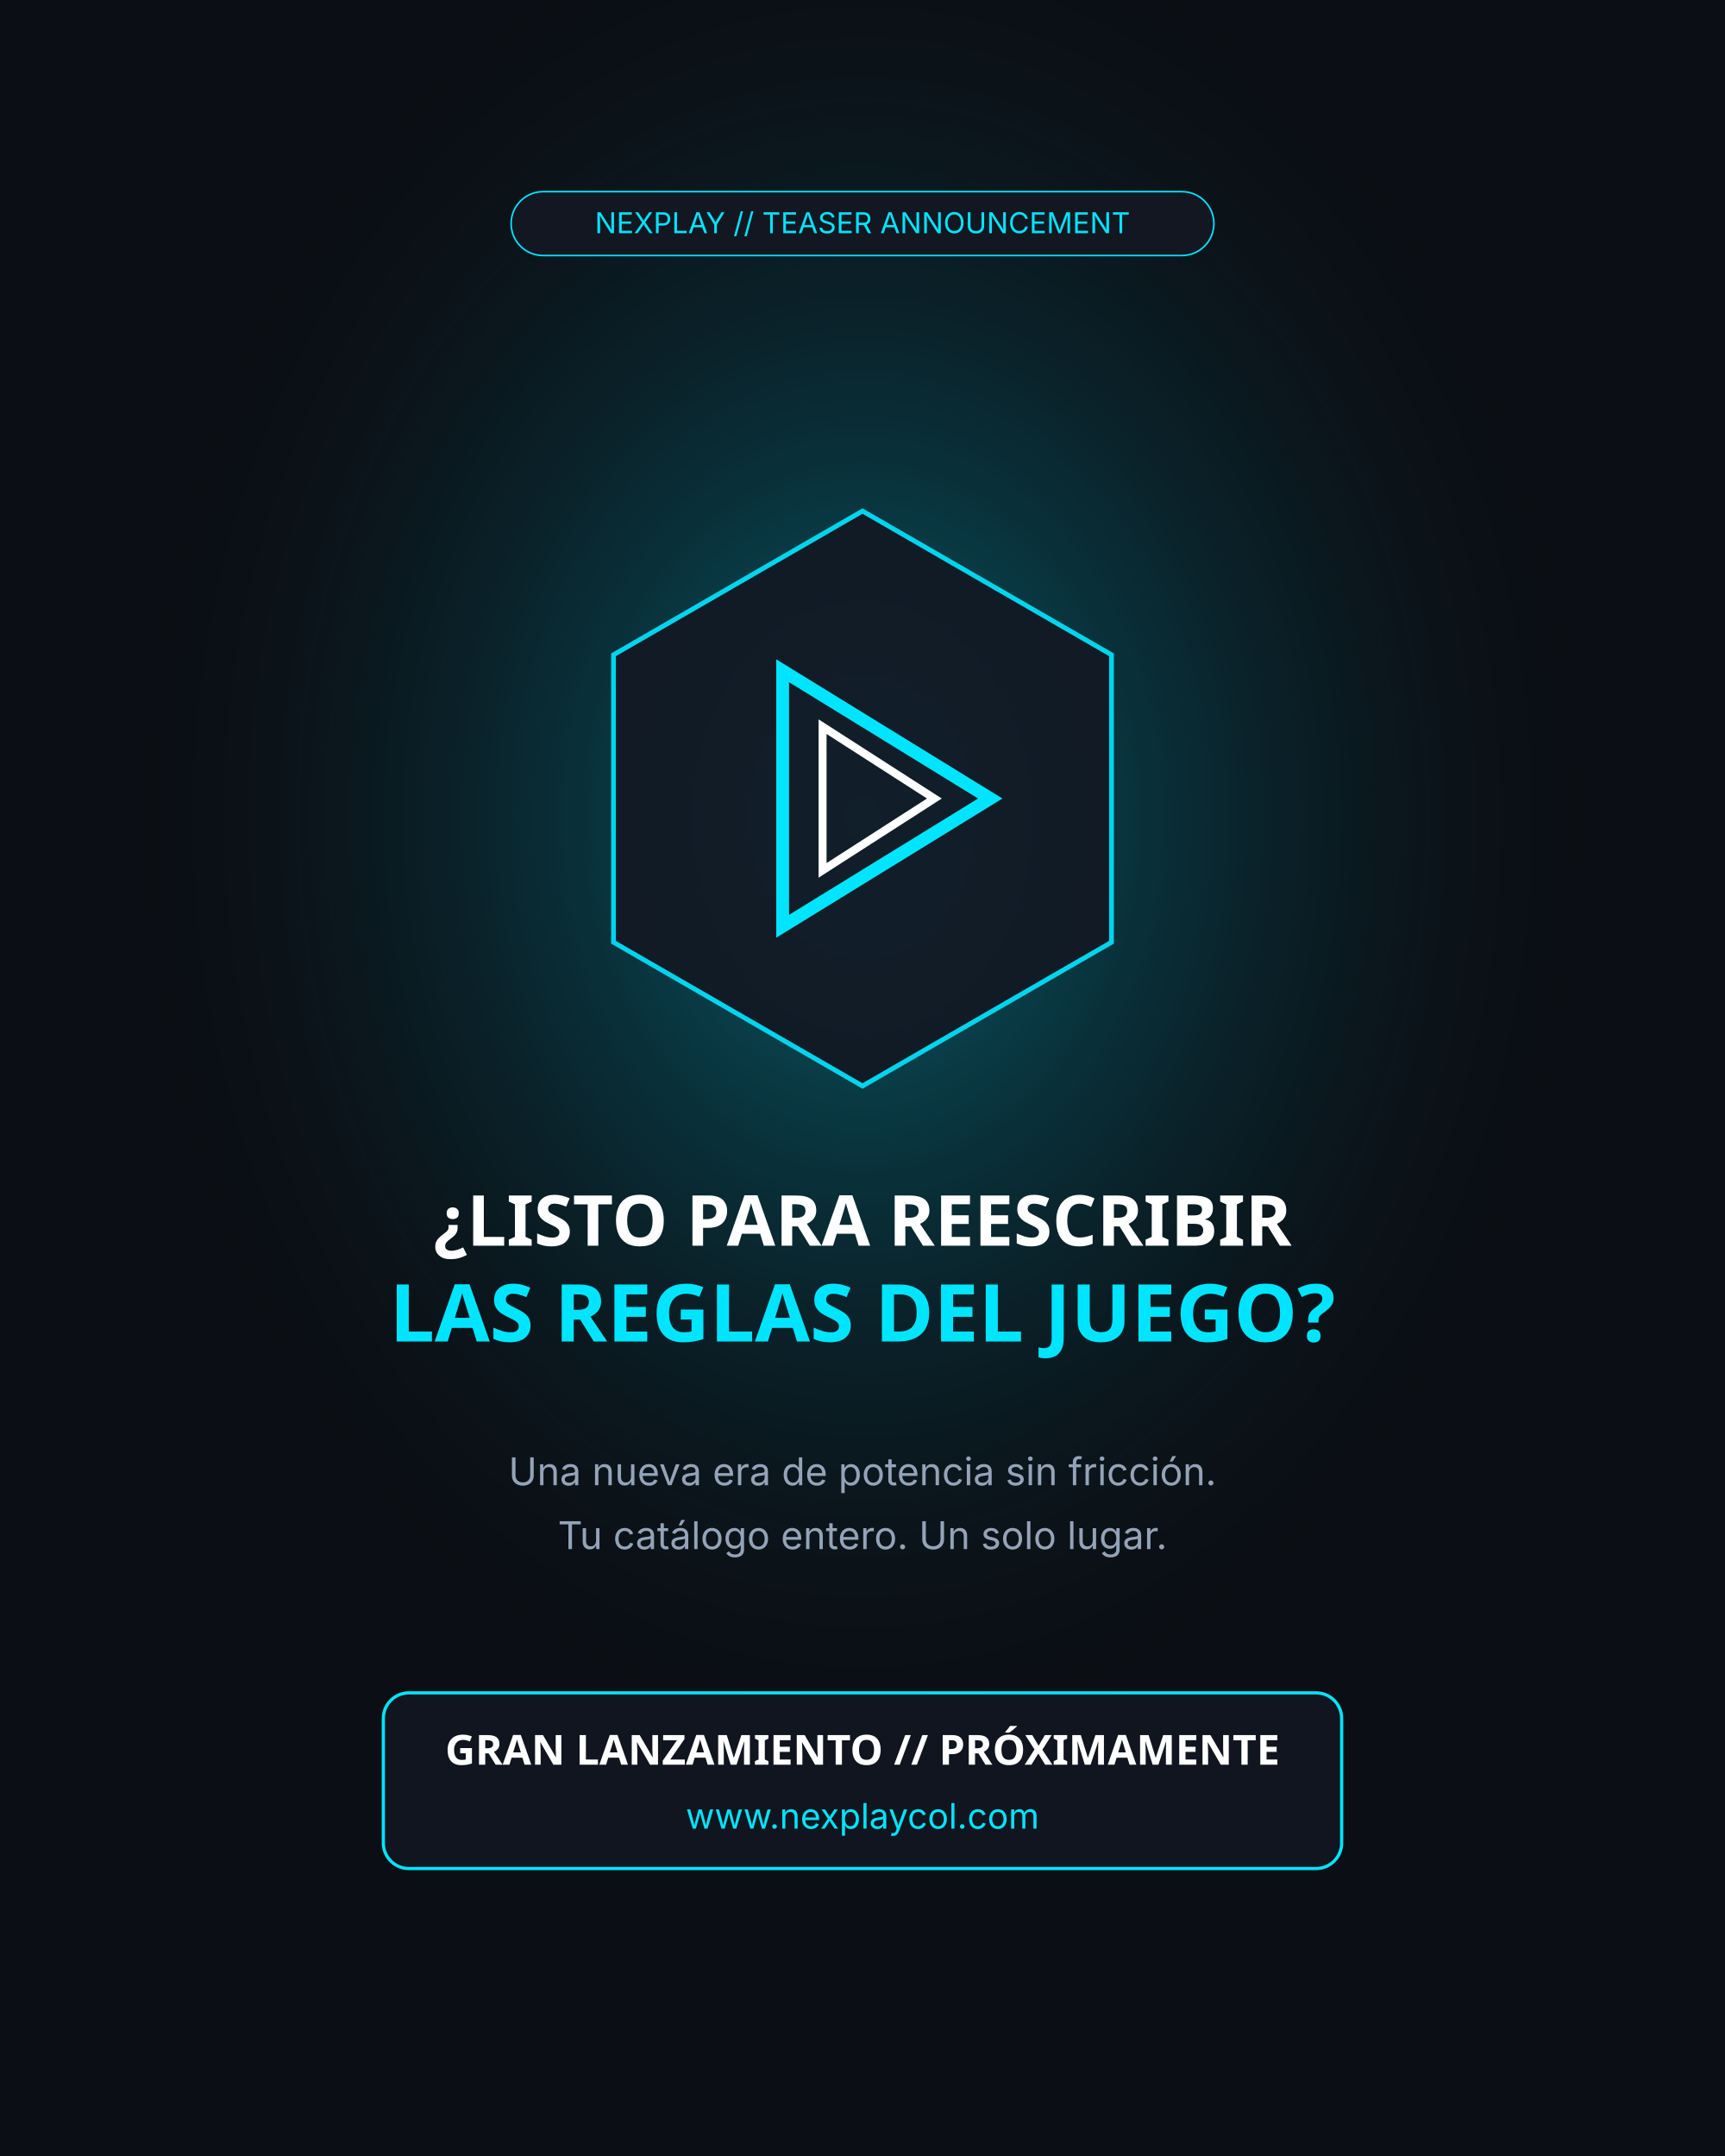
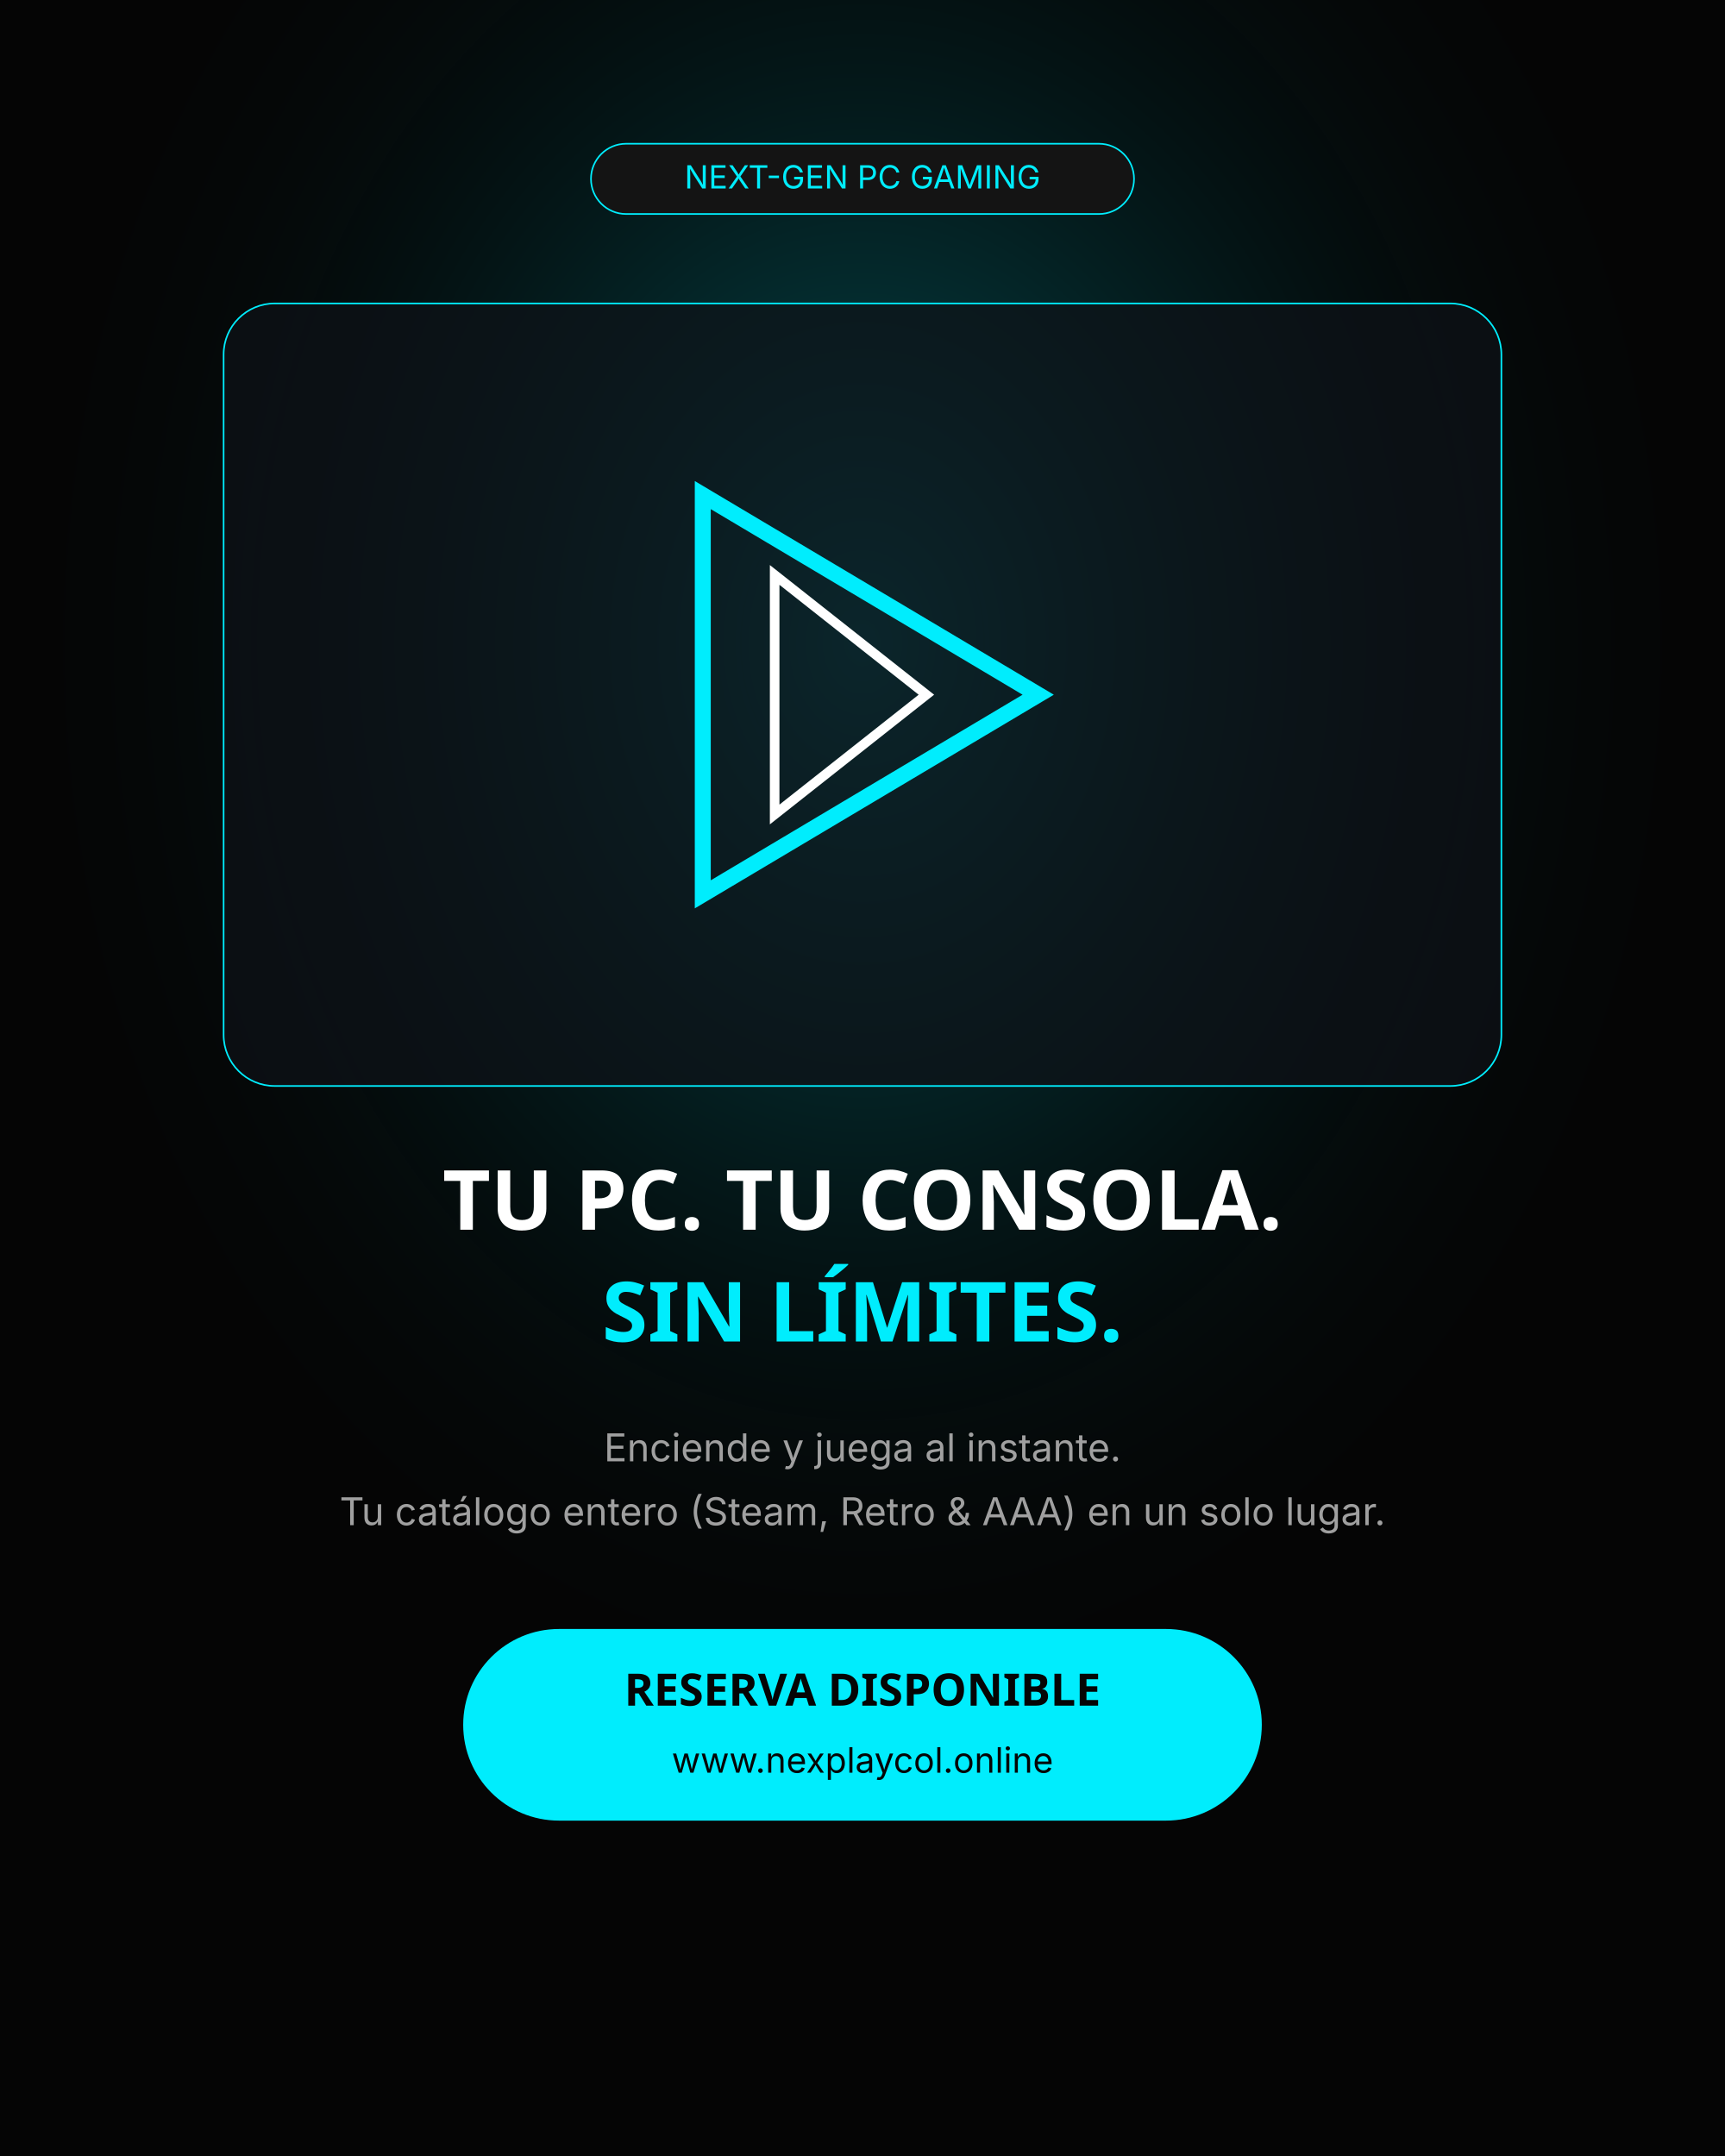
<svg xmlns="http://www.w3.org/2000/svg" baseProfile="full" height="1350px" version="1.1" width="1080px">
  <defs>
-     <radialGradient cx="50%" cy="38%" id="cyanGlow" r="45%">
-       <stop offset="0%" stop-color="#00E5FF" stop-opacity="0.4" />
-       <stop offset="100%" stop-color="#0B0E14" stop-opacity="0.0" />
+     <radialGradient cx="50%" cy="30%" id="cyanGlow" r="50%">
+       <stop offset="0%" stop-color="#00EDFD" stop-opacity="0.35" />
+       <stop offset="100%" stop-color="#050505" stop-opacity="0.0" />
    </radialGradient>
  </defs>
-   <rect fill="#0B0E14" height="100%" width="100%" x="0" y="0" />
+   <rect fill="#050505" height="100%" width="100%" x="0" y="0" />
  <rect fill="url(#cyanGlow)" height="100%" width="100%" x="0" y="0" />
-   <polygon fill="#121722" opacity="0.9" points="695.885,410.0 695.885,590.0 540.0,680.0 384.115,590.0 384.115,410.0 540.0,320.0" stroke="#00E5FF" stroke-width="3" />
-   <polygon fill="none" points="490,420 620,500 490,580" stroke="#00E5FF" stroke-width="8" />
-   <polygon fill="none" points="515,455 585,500 515,545" stroke="#FFFFFF" stroke-width="5" />
-   <rect fill="#121722" height="40" rx="20" ry="20" stroke="#00E5FF" stroke-width="1" width="440" x="320" y="120" />
-   <text fill="#00E5FF" font-family="Montserrat, Inter, sans-serif" font-size="18px" text-anchor="middle" x="540" y="146">NEXPLAY // TEASER ANNOUNCEMENT</text>
-   <text fill="#FFFFFF" font-family="Montserrat, sans-serif" font-size="44px" font-weight="bold" text-anchor="middle" x="540" y="780">¿LISTO PARA REESCRIBIR</text>
-   <text fill="#00E5FF" font-family="Montserrat, sans-serif" font-size="50px" font-weight="bold" text-anchor="middle" x="540" y="840">LAS REGLAS DEL JUEGO?</text>
-   <text fill="#94A3B8" font-family="Inter, sans-serif" font-size="24px" text-anchor="middle" x="540" y="930">Una nueva era de potencia sin fricción.</text>
-   <text fill="#94A3B8" font-family="Inter, sans-serif" font-size="24px" text-anchor="middle" x="540" y="970">Tu catálogo entero. Un solo lugar.</text>
-   <rect fill="#121722" fill-opacity="0.8" height="110" rx="16" ry="16" stroke="#00E5FF" stroke-width="2" width="600" x="240" y="1060" />
-   <text fill="#FFFFFF" font-family="Montserrat, sans-serif" font-size="26px" font-weight="bold" text-anchor="middle" x="540" y="1105">GRAN LANZAMIENTO // PRÓXIMAMENTE</text>
-   <text fill="#00E5FF" font-family="Inter, sans-serif" font-size="22px" text-anchor="middle" x="540" y="1145">www.nexplaycol.com</text>
+   <rect fill="#0F1218" fill-opacity="0.7" height="490" rx="32" ry="32" stroke="#00EDFD" stroke-width="1" width="800" x="140" y="190" />
+   <polygon fill="none" points="440,310 650,435 440,560" stroke="#00EDFD" stroke-width="10" />
+   <polygon fill="none" points="485,360 580,435 485,510" stroke="#FFFFFF" stroke-width="6" />
+   <rect fill="#141414" height="44" rx="22" ry="22" stroke="#00EDFD" stroke-width="1" width="340" x="370" y="90" />
+   <text fill="#00EDFD" font-family="Inter, sans-serif" font-size="20px" text-anchor="middle" x="540" y="118">NEXT-GEN PC GAMING</text>
+   <text fill="#FFFFFF" font-family="Montserrat, sans-serif" font-size="52px" font-weight="bold" text-anchor="middle" x="540" y="770">TU PC. TU CONSOLA.</text>
+   <text fill="#00EDFD" font-family="Montserrat, sans-serif" font-size="52px" font-weight="bold" text-anchor="middle" x="540" y="840">SIN LÍMITES.</text>
+   <text fill="#A0A0A0" font-family="Inter, sans-serif" font-size="24px" text-anchor="middle" x="540" y="915">Enciende y juega al instante.</text>
+   <text fill="#A0A0A0" font-family="Inter, sans-serif" font-size="24px" text-anchor="middle" x="540" y="955">Tu catálogo entero (Steam, Retro &amp; AAA) en un solo lugar.</text>
+   <rect fill="#00EDFD" height="120" rx="60" ry="60" width="500" x="290" y="1020" />
+   <text fill="#050505" font-family="Montserrat, sans-serif" font-size="28px" font-weight="bold" text-anchor="middle" x="540" y="1068">RESERVA DISPONIBLE</text>
+   <text fill="#050505" font-family="Inter, sans-serif" font-size="22px" text-anchor="middle" x="540" y="1110">www.nexplaycol.online</text>
</svg>
